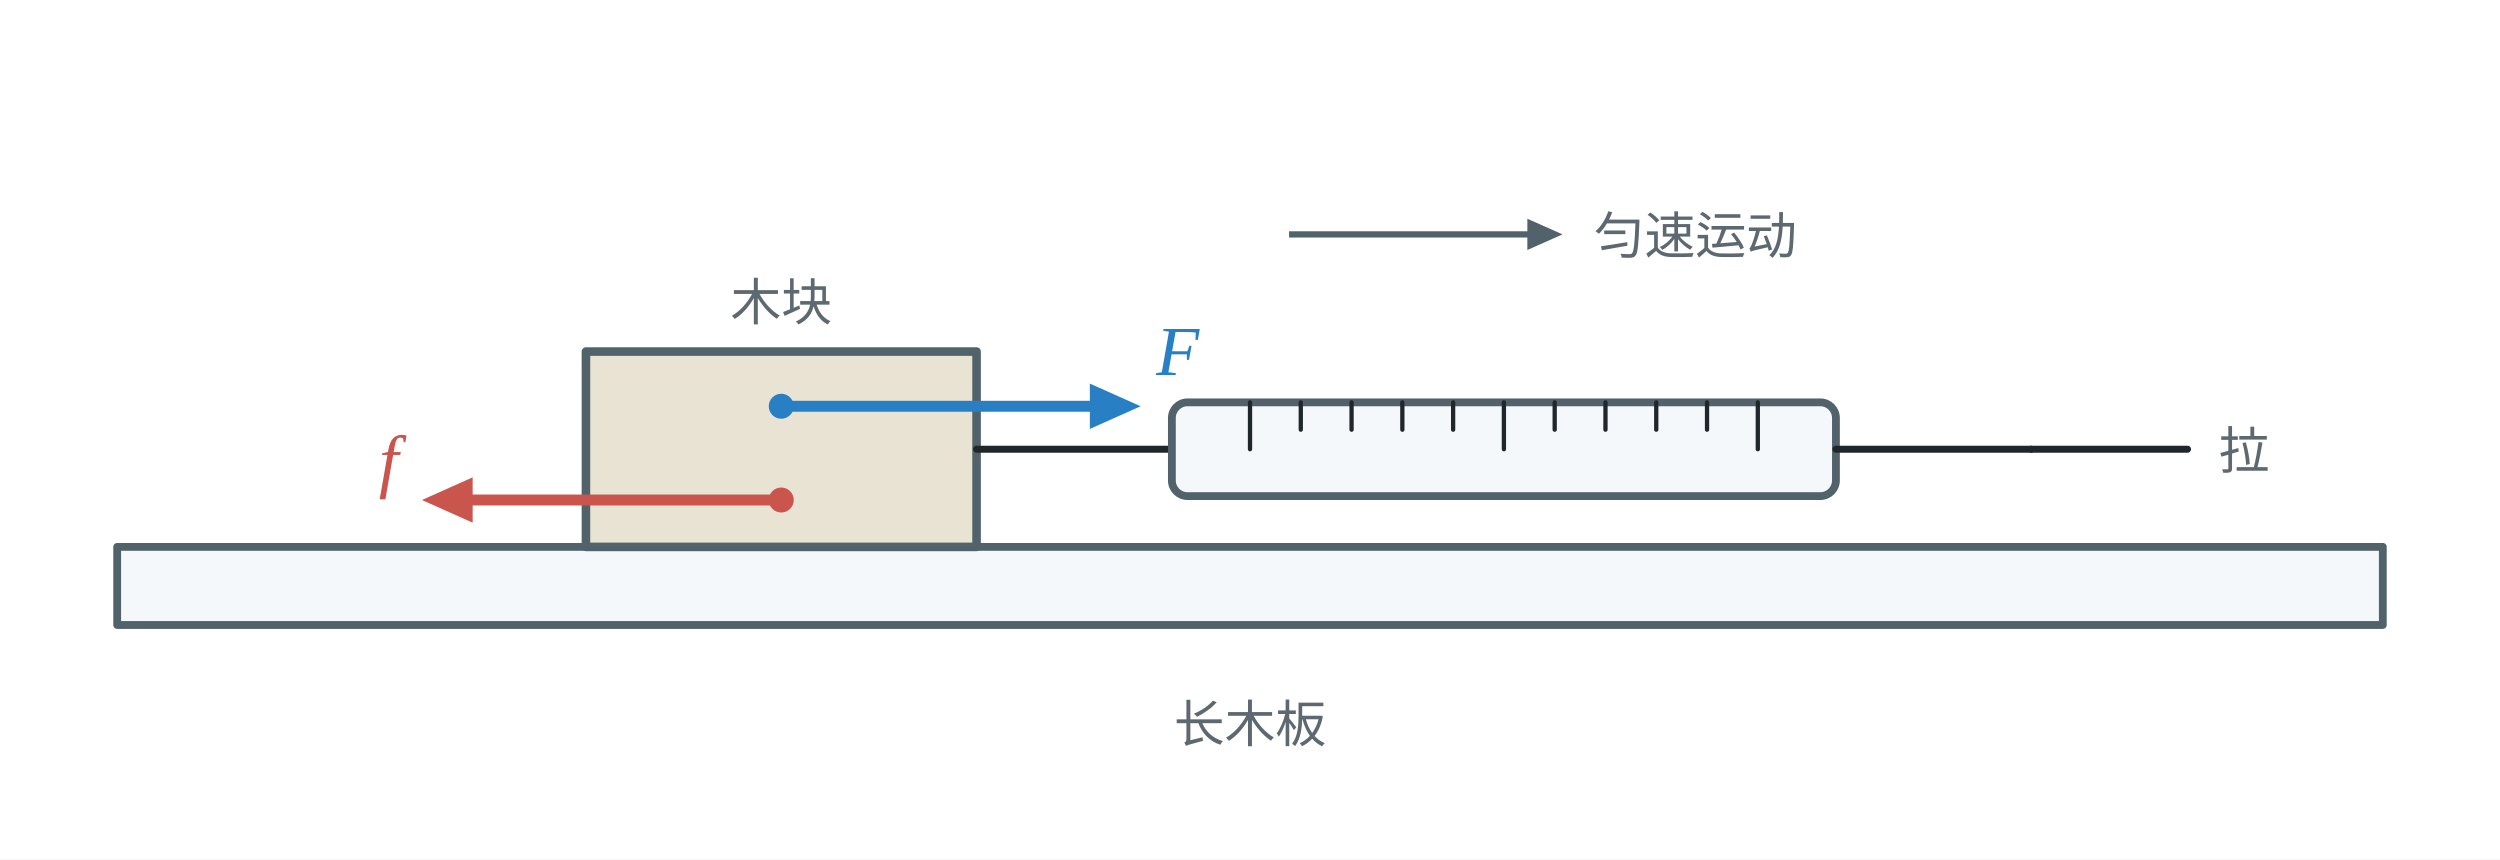
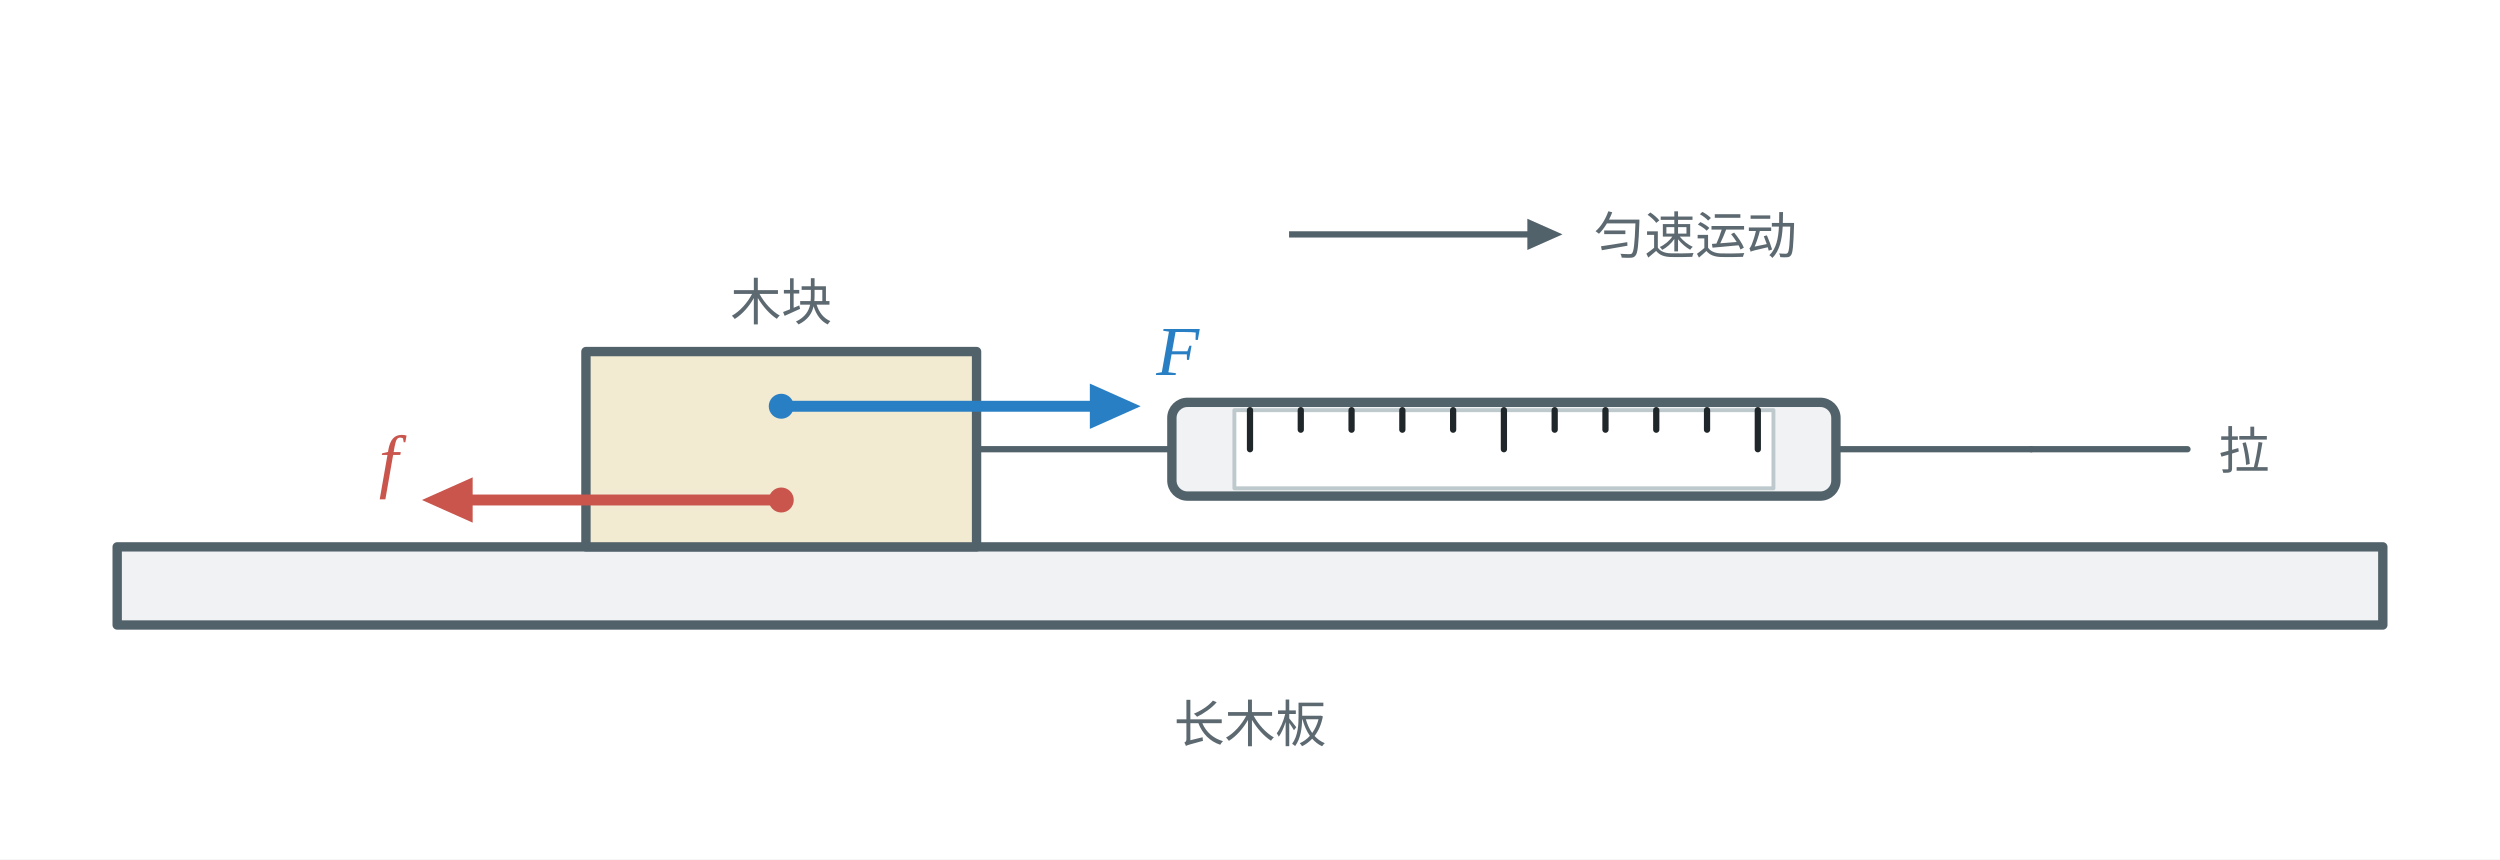
<svg xmlns="http://www.w3.org/2000/svg" viewBox="0 0 640 220" fill="none" stroke-linecap="round" stroke-linejoin="round" role="img" aria-labelledby="fr-t fr-d">
  <style>.fr-lb{font:600 14px -apple-system,"PingFang SC",sans-serif;stroke:none}.fr-sy{font:italic 18px "Times New Roman",Times,serif;stroke:none}</style>
  <rect width="640" height="220" fill="#fff" stroke="none" />
-   <rect x="30" y="140" width="580" height="20" rx="0" fill="#f4f8fa" stroke="#52626a" stroke-width="2" />
-   <rect x="150" y="90" width="100" height="50" rx="0" fill="#e9e3d4" stroke="#52626a" stroke-width="2.2" />
-   <path d="M250 115L300 115" stroke="#20272b" stroke-width="1.8" stroke-linecap="round" />
-   <rect x="300" y="103" width="170" height="24" rx="4" fill="#f4f8fa" stroke="#52626a" stroke-width="2" />
-   <path d="M320 103L320 115" stroke="#20272b" stroke-width="1.1" stroke-linecap="round" />
-   <path d="M333 103L333 110" stroke="#20272b" stroke-width="1.1" stroke-linecap="round" />
-   <path d="M346 103L346 110" stroke="#20272b" stroke-width="1.1" stroke-linecap="round" />
-   <path d="M359 103L359 110" stroke="#20272b" stroke-width="1.1" stroke-linecap="round" />
-   <path d="M372 103L372 110" stroke="#20272b" stroke-width="1.1" stroke-linecap="round" />
-   <path d="M385 103L385 115" stroke="#20272b" stroke-width="1.1" stroke-linecap="round" />
-   <path d="M398 103L398 110" stroke="#20272b" stroke-width="1.1" stroke-linecap="round" />
-   <path d="M411 103L411 110" stroke="#20272b" stroke-width="1.1" stroke-linecap="round" />
-   <path d="M424 103L424 110" stroke="#20272b" stroke-width="1.1" stroke-linecap="round" />
-   <path d="M437 103L437 110" stroke="#20272b" stroke-width="1.1" stroke-linecap="round" />
-   <path d="M450 103L450 115" stroke="#20272b" stroke-width="1.1" stroke-linecap="round" />
-   <path d="M470 115L520 115" stroke="#20272b" stroke-width="1.8" stroke-linecap="round" />
-   <path d="M520 115L560 115" stroke="#20272b" stroke-width="1.8" stroke-linecap="round" />
+   <rect x="30" y="140" width="580" height="20" fill="#fff" stroke="none" />
+   <rect x="30" y="140" width="580" height="20" fill="#52626a" fill-opacity="0.08" stroke="none" />
+   <rect x="30" y="140" width="580" height="20" rx="0" fill="none" stroke="#52626a" stroke-width="2.4" />
+   <rect x="150" y="90" width="100" height="50" fill="#fff" stroke="none" />
+   <rect x="150" y="90" width="100" height="50" fill="#bf8d08" fill-opacity="0.18" stroke="none" />
+   <rect x="150" y="90" width="100" height="50" rx="0" fill="none" stroke="#52626a" stroke-width="2.4" />
+   <path d="M250 115L300 115" stroke="#52626a" stroke-width="1.6" stroke-linecap="round" />
+   <rect x="300" y="103" width="170" height="24" rx="4" fill="#fff" stroke="none" />
+   <rect x="300" y="103" width="170" height="24" rx="4" fill="#52626a" fill-opacity=".08" stroke="none" />
+   <rect x="316" y="105" width="138" height="20" rx="0" fill="#fff" stroke="#bec9ce" stroke-width="1" />
+   <path d="M320 105L320 115" stroke="#20272b" stroke-width="1.6" stroke-linecap="round" />
+   <path d="M333 105L333 110" stroke="#20272b" stroke-width="1.6" stroke-linecap="round" />
+   <path d="M346 105L346 110" stroke="#20272b" stroke-width="1.6" stroke-linecap="round" />
+   <path d="M359 105L359 110" stroke="#20272b" stroke-width="1.6" stroke-linecap="round" />
+   <path d="M372 105L372 110" stroke="#20272b" stroke-width="1.6" stroke-linecap="round" />
+   <path d="M385 105L385 115" stroke="#20272b" stroke-width="1.6" stroke-linecap="round" />
+   <path d="M398 105L398 110" stroke="#20272b" stroke-width="1.6" stroke-linecap="round" />
+   <path d="M411 105L411 110" stroke="#20272b" stroke-width="1.6" stroke-linecap="round" />
+   <path d="M424 105L424 110" stroke="#20272b" stroke-width="1.6" stroke-linecap="round" />
+   <path d="M437 105L437 110" stroke="#20272b" stroke-width="1.6" stroke-linecap="round" />
+   <path d="M450 105L450 115" stroke="#20272b" stroke-width="1.6" stroke-linecap="round" />
+   <rect x="300" y="103" width="170" height="24" rx="4" fill="none" stroke="#52626a" stroke-width="2.4" />
+   <path d="M470 115L520 115" stroke="#52626a" stroke-width="1.6" stroke-linecap="round" />
+   <path d="M520 115L560 115" stroke="#52626a" stroke-width="1.6" stroke-linecap="round" />
  <text class="fr-lb" x="568" y="120" text-anchor="start" style="fill:#5d6970;font-size:13px;font-weight:500">拉</text>
  <circle cx="200" cy="104" r="3.2" fill="#287fc4" />
  <path d="M200 104L281.6 104" stroke="#287fc4" stroke-width="2.8" stroke-linecap="butt" />
  <path d="M292 104L279 109.8L279 98.2Z" stroke="#287fc4" stroke-width="0.01" fill="#287fc4" stroke-linejoin="round" />
  <text class="fr-sy" x="296" y="96" text-anchor="start" style="fill:#287fc4;font-size:18px">F</text>
  <circle cx="200" cy="128" r="3.2" fill="#c9554d" />
  <path d="M200 128L118.4 128" stroke="#c9554d" stroke-width="2.8" stroke-linecap="butt" />
  <path d="M108 128L121 122.2L121 133.8Z" stroke="#c9554d" stroke-width="0.01" fill="#c9554d" stroke-linejoin="round" />
  <text class="fr-sy" x="102" y="124" text-anchor="end" style="fill:#c9554d;font-size:18px">f</text>
  <path d="M330 60L392.8 60" stroke="#52626a" stroke-width="1.6" stroke-linecap="butt" />
  <path d="M400 60L391 64L391 56Z" stroke="#52626a" stroke-width="0.01" fill="#52626a" stroke-linejoin="round" />
  <text class="fr-lb" x="408" y="65" text-anchor="start" style="fill:#5d6970;font-size:13px;font-weight:500">匀速运动</text>
  <text class="fr-lb" x="320" y="190" text-anchor="middle" style="fill:#5d6970;font-size:13px;font-weight:500">长木板</text>
  <text class="fr-lb" x="200" y="82" text-anchor="middle" style="fill:#5d6970;font-size:13px;font-weight:500">木块</text>
</svg>
